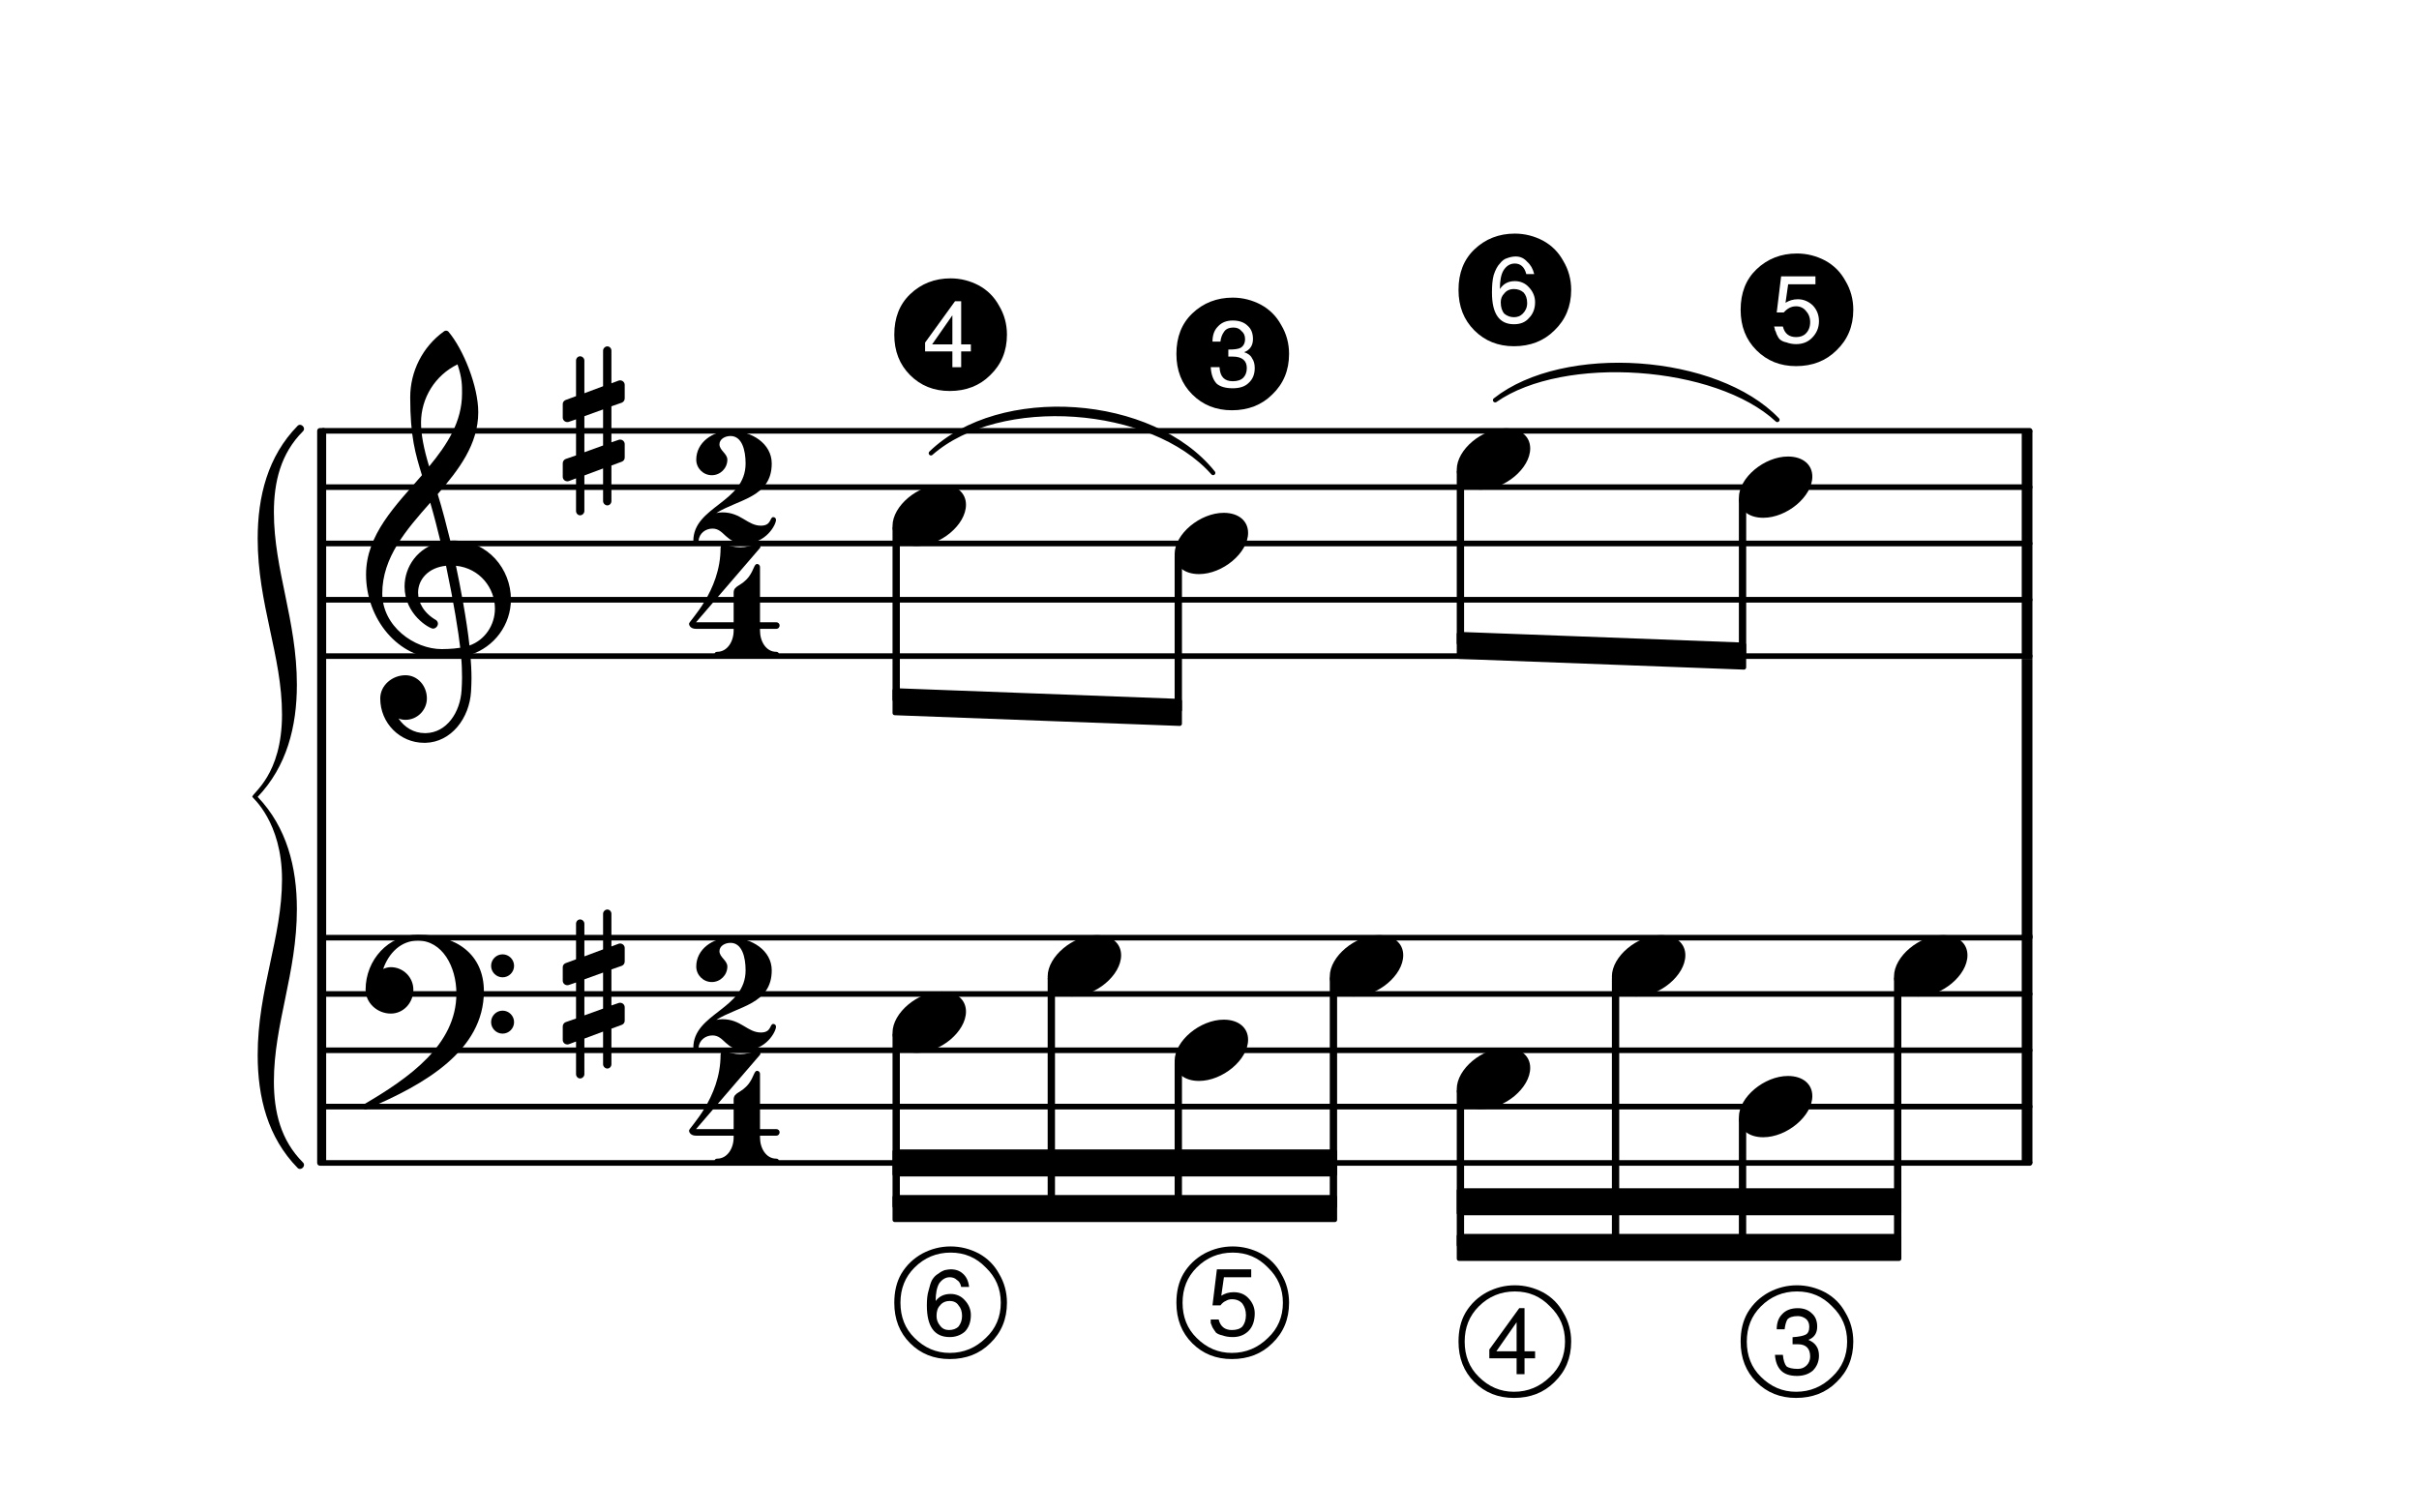
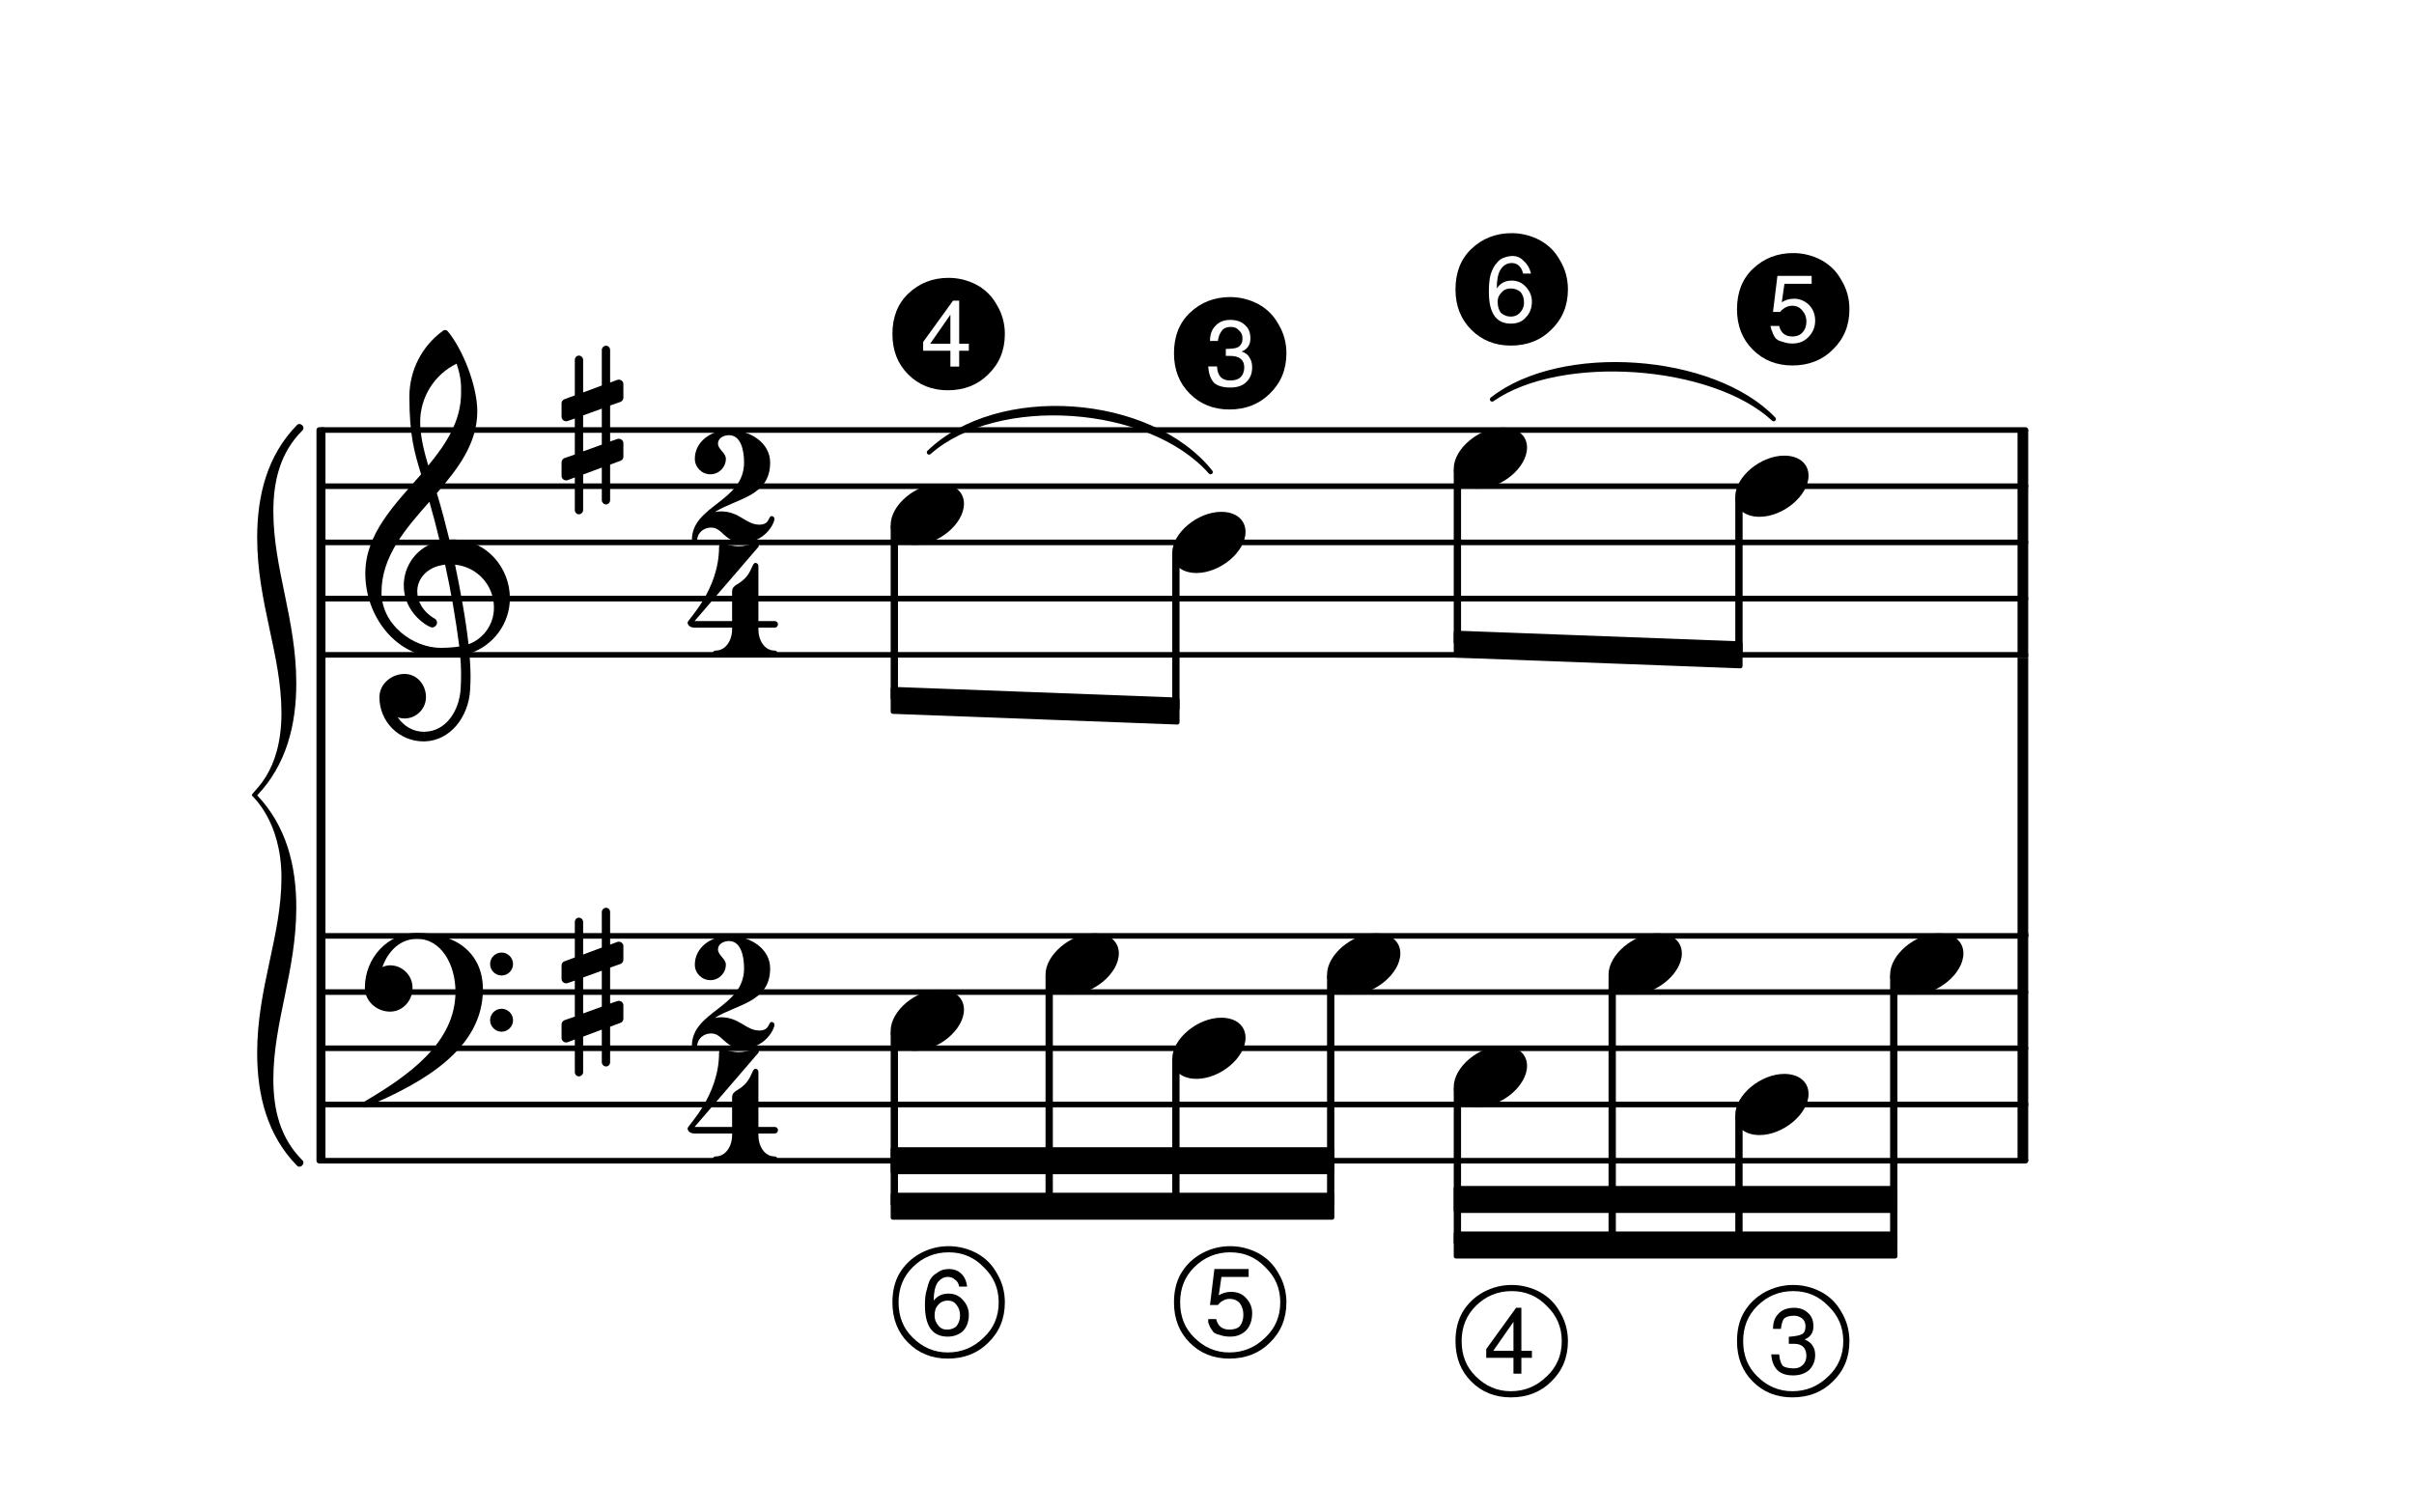
- <svg xmlns="http://www.w3.org/2000/svg" version="1.2" width="75.47mm" height="47.18mm" viewBox="0 -0 42.945 26.847">
-   <style type="text/css">
- 
- tspan { white-space: pre; }
- 
- </style>
-   <g transform="translate(5.6906, 11.6505)">
-     <line stroke-linejoin="round" stroke-linecap="round" stroke-width="0.1" stroke="currentColor" x1="0.05" y1="0" x2="30.342" y2="0" />
-   </g>
-   <g transform="translate(5.6906, 10.6505)">
-     <line stroke-linejoin="round" stroke-linecap="round" stroke-width="0.1" stroke="currentColor" x1="0.05" y1="0" x2="30.342" y2="0" />
-   </g>
-   <g transform="translate(5.6906, 9.6505)">
-     <line stroke-linejoin="round" stroke-linecap="round" stroke-width="0.1" stroke="currentColor" x1="0.05" y1="0" x2="30.342" y2="0" />
-   </g>
-   <g transform="translate(5.6906, 8.6505)">
-     <line stroke-linejoin="round" stroke-linecap="round" stroke-width="0.1" stroke="currentColor" x1="0.05" y1="0" x2="30.342" y2="0" />
-   </g>
-   <g transform="translate(5.6906, 7.6505)">
-     <line stroke-linejoin="round" stroke-linecap="round" stroke-width="0.1" stroke="currentColor" x1="0.05" y1="0" x2="30.342" y2="0" />
-   </g>
-   <g transform="translate(35.8923, 3.8453)">
-     <rect x="0" y="7.855" width="0.19" height="4.95" ry="0" fill="currentColor" />
-   </g>
-   <g transform="translate(5.6906, 20.6505)">
-     <line stroke-linejoin="round" stroke-linecap="round" stroke-width="0.1" stroke="currentColor" x1="0.05" y1="0" x2="30.342" y2="0" />
-   </g>
-   <g transform="translate(5.6906, 19.6505)">
-     <line stroke-linejoin="round" stroke-linecap="round" stroke-width="0.1" stroke="currentColor" x1="0.05" y1="0" x2="30.342" y2="0" />
-   </g>
-   <g transform="translate(5.6906, 18.6505)">
-     <line stroke-linejoin="round" stroke-linecap="round" stroke-width="0.1" stroke="currentColor" x1="0.05" y1="0" x2="30.342" y2="0" />
-   </g>
-   <g transform="translate(5.6906, 17.6505)">
-     <line stroke-linejoin="round" stroke-linecap="round" stroke-width="0.1" stroke="currentColor" x1="0.05" y1="0" x2="30.342" y2="0" />
-   </g>
-   <g transform="translate(5.6906, 16.6505)">
-     <line stroke-linejoin="round" stroke-linecap="round" stroke-width="0.1" stroke="currentColor" x1="0.05" y1="0" x2="30.342" y2="0" />
-   </g>
-   <g transform="translate(35.8923, 18.6505)">
-     <rect x="0" y="-2.05" width="0.19" height="4.05" ry="0" fill="currentColor" />
-   </g>
-   <g transform="translate(35.8923, 9.6505)">
-     <rect x="0" y="-2" width="0.19" height="4.05" ry="0" fill="currentColor" />
-   </g>
-   <g transform="translate(5.3306, 14.1505)">
-     <path transform="scale(0.004, -0.004)" d="M-81 -366c0 255 -132 363 -132 366c0 18 132 96 132 366c0 261 -108 489 -108 780c0 189 45 366 177 501c15 15 39 -9 24 -24c-99 -99 -129 -225 -129 -360c0 -255 102 -480 102 -765c0 -186 -45 -363 -174 -498c129 -135 174 -312 174 -498c0 -285 -102 -510 -102 -765 c0 -135 30 -261 129 -360c15 -15 -9 -39 -24 -24c-132 135 -177 312 -177 501c0 291 108 519 108 780z" fill="currentColor" />
-   </g>
-   <g transform="translate(5.6306, 14.1505)">
-     <rect x="0" y="-6.55" width="0.16" height="13.1" ry="0.05" fill="currentColor" />
-   </g>
-   <g transform="translate(25.8621, 21.3405)">
-     <polygon stroke-linejoin="round" stroke-linecap="round" stroke-width="0.08" fill="currentColor" stroke="currentColor" points="7.853 -0.2 7.853 0.2 0.04 0.2 0.04 -0.2" />
-   </g>
-   <g transform="translate(25.8621, 22.1505)">
-     <polygon stroke-linejoin="round" stroke-linecap="round" stroke-width="0.08" fill="currentColor" stroke="currentColor" points="7.853 -0.2 7.853 0.2 0.04 0.2 0.04 -0.2" />
-   </g>
-   <g transform="translate(25.8621, 11.4605)">
-     <polygon stroke-linejoin="round" stroke-linecap="round" stroke-width="0.08" fill="currentColor" stroke="currentColor" points="5.098 -0.01 5.098 0.39 0.04 0.2 0.04 -0.2" />
-   </g>
-   <g transform="translate(15.8453, 9.1505)">
-     <path transform="scale(0.004, -0.004)" d="M218 136c66 0 108 -36 108 -89c0 -89 -113 -183 -218 -183c-66 0 -108 36 -108 89c0 89 113 183 218 183z" fill="currentColor" />
-   </g>
-   <g class="scale-degree">
-     <g transform="translate(15.8453, 6.5211)">
-       <text font-family="serif" font-size="2.2" text-anchor="start" fill="currentColor">
-         <tspan>➍</tspan>
-       </text>
-     </g>
-   </g>
-   <g transform="translate(6.4906, 10.6505)">
-     <path transform="scale(0.004, -0.004)" d="M266 -635h-6c-108 0 -195 88 -195 197c0 58 53 103 112 103c54 0 95 -47 95 -103c0 -52 -43 -95 -95 -95c-11 0 -21 2 -31 6c26 -39 68 -65 117 -65h4zM461 -203c68 24 113 90 113 164c0 90 -66 179 -173 190c19 -89 48 -242 60 -354zM74 28c0 -145 141 -247 264 -247 c1 0 47 0 82 6c-7 64 -29 203 -63 364c-79 -8 -124 -61 -124 -119c0 -44 25 -91 81 -123c5 -5 7 -10 7 -15c0 -11 -10 -22 -22 -22c-15 0 -126 62 -126 187c0 88 58 174 160 197c-14 58 -29 117 -46 175c-107 -121 -213 -243 -213 -403zM250 553c-29 96 -52 170 -52 346 c0 115 55 224 149 292c6 5 14 5 20 0c68 -80 133 -245 133 -358c0 -143 -86 -255 -180 -364c21 -68 39 -138 56 -207c2 0 7 1 13 1c155 0 256 -128 256 -261c0 -113 -74 -212 -180 -246c3 -35 5 -70 5 -105c0 -19 -1 -39 -2 -58c-7 -119 -88 -225 -202 -228l1 43 c93 2 153 92 159 191c1 18 2 37 2 55c0 31 -1 61 -4 92c-5 -1 -44 -8 -89 -8c-193 0 -333 180 -333 374c0 177 131 306 248 441zM428 916c0 34 1 66 -20 129c-99 -48 -162 -149 -162 -259c0 -52 12 -115 36 -194c80 97 146 198 146 324z" fill="currentColor" />
-   </g>
-   <g transform="translate(9.9906, 7.6505)">
-     <path transform="scale(0.004, -0.004)" d="M0 119c0 8 5 15 13 18l46 17v158c0 10 8 19 18 19s19 -9 19 -19v-145l83 31v158c0 10 9 19 19 19s18 -9 18 -19v-145l32 12c2 1 5 1 7 1c11 0 20 -9 20 -20v-60c0 -8 -5 -16 -13 -19l-46 -16v-160l32 11c2 1 5 1 7 1c11 0 20 -9 20 -20v-60c0 -8 -5 -15 -13 -18l-46 -17 v-158c0 -10 -8 -19 -18 -19s-19 9 -19 19v145l-83 -31v-158c0 -10 -9 -19 -19 -19s-18 9 -18 19v145l-32 -12c-2 -1 -5 -1 -7 -1c-11 0 -20 9 -20 20v60c0 8 5 16 13 19l46 16v160l-32 -11c-2 -1 -5 -1 -7 -1c-11 0 -20 9 -20 20v60zM179 95l-83 -30v-160l83 30v160z" fill="currentColor" />
-   </g>
-   <g transform="translate(12.3088, 9.6505)">
-     <path transform="scale(0.004, -0.004)" d="M229 0c-88 0 -90 66 -144 66c-30 0 -59 -20 -62 -55c-1 -7 -6 -11 -11 -11c-6 0 -12 4 -12 11c0 154 232 170 232 344c0 59 -16 122 -67 122c-25 0 -49 -14 -49 -37c0 -27 35 -41 35 -68c0 -38 -31 -69 -69 -69s-69 31 -69 69c0 76 72 128 152 128c95 0 183 -57 183 -145 c0 -151 -150 -159 -246 -220c9 2 18 3 27 3c83 0 111 -59 171 -59c48 0 38 38 55 38c6 0 12 -5 12 -12c0 -22 -44 -105 -138 -105z" fill="currentColor" />
-   </g>
-   <g transform="translate(12.2406, 11.6665)">
-     <path transform="scale(0.004, -0.004)" d="M196 117h117c0 -48 27 -94 72 -94c8 0 12 -5 12 -11s-4 -12 -12 -12c-44 0 -87 13 -131 13s-87 -13 -131 -13c-8 0 -12 6 -12 12s4 11 12 11c45 0 73 46 73 94zM-2 148c0 12 140 143 140 336c0 10 7 19 16 16c23 -7 47 -13 71 -13s48 6 71 13c14 4 23 -9 17 -16 l-284 -330h167v131c0 34 34 27 68 72c22 30 23 56 36 56c6 0 13 -5 13 -14v-245h72c10 0 15 -7 15 -14s-5 -15 -15 -15h-72v-8h-117v8h-167c-23 0 -31 14 -31 23z" fill="currentColor" />
-   </g>
-   <g transform="translate(15.8453, 18.1505)">
-     <path transform="scale(0.004, -0.004)" d="M218 136c66 0 108 -36 108 -89c0 -89 -113 -183 -218 -183c-66 0 -108 36 -108 89c0 89 113 183 218 183z" fill="currentColor" />
-   </g>
-   <g class="scale-degree">
-     <g transform="translate(15.8453, 23.7116)">
-       <text font-family="serif" font-size="2.2" text-anchor="start" fill="currentColor">
-         <tspan>➅</tspan>
-       </text>
-     </g>
-   </g>
-   <g transform="translate(6.4906, 17.6505)">
-     <path transform="scale(0.004, -0.004)" d="M557 -125c0 28 23 51 51 51s51 -23 51 -51s-23 -51 -51 -51s-51 23 -51 51zM557 125c0 28 23 51 51 51s51 -23 51 -51s-23 -51 -51 -51s-51 23 -51 51zM232 263c172 0 293 -88 293 -251c0 -263 -263 -414 -516 -521c-3 -3 -6 -4 -9 -4c-7 0 -13 6 -13 13c0 3 1 6 4 9 c202 118 412 265 412 493c0 120 -63 235 -171 235c-74 0 -129 -54 -154 -126c11 5 22 8 34 8c55 0 100 -45 100 -100c0 -58 -44 -106 -100 -106c-60 0 -112 47 -112 106c0 133 102 244 232 244z" fill="currentColor" />
-   </g>
-   <g transform="translate(9.9906, 17.6505)">
-     <path transform="scale(0.004, -0.004)" d="M0 119c0 8 5 15 13 18l46 17v158c0 10 8 19 18 19s19 -9 19 -19v-145l83 31v158c0 10 9 19 19 19s18 -9 18 -19v-145l32 12c2 1 5 1 7 1c11 0 20 -9 20 -20v-60c0 -8 -5 -16 -13 -19l-46 -16v-160l32 11c2 1 5 1 7 1c11 0 20 -9 20 -20v-60c0 -8 -5 -15 -13 -18l-46 -17 v-158c0 -10 -8 -19 -18 -19s-19 9 -19 19v145l-83 -31v-158c0 -10 -9 -19 -19 -19s-18 9 -18 19v145l-32 -12c-2 -1 -5 -1 -7 -1c-11 0 -20 9 -20 20v60c0 8 5 16 13 19l46 16v160l-32 -11c-2 -1 -5 -1 -7 -1c-11 0 -20 9 -20 20v60zM179 95l-83 -30v-160l83 30v160z" fill="currentColor" />
-   </g>
-   <g transform="translate(12.3088, 18.6505)">
-     <path transform="scale(0.004, -0.004)" d="M229 0c-88 0 -90 66 -144 66c-30 0 -59 -20 -62 -55c-1 -7 -6 -11 -11 -11c-6 0 -12 4 -12 11c0 154 232 170 232 344c0 59 -16 122 -67 122c-25 0 -49 -14 -49 -37c0 -27 35 -41 35 -68c0 -38 -31 -69 -69 -69s-69 31 -69 69c0 76 72 128 152 128c95 0 183 -57 183 -145 c0 -151 -150 -159 -246 -220c9 2 18 3 27 3c83 0 111 -59 171 -59c48 0 38 38 55 38c6 0 12 -5 12 -12c0 -22 -44 -105 -138 -105z" fill="currentColor" />
-   </g>
-   <g transform="translate(12.2406, 20.6665)">
-     <path transform="scale(0.004, -0.004)" d="M196 117h117c0 -48 27 -94 72 -94c8 0 12 -5 12 -11s-4 -12 -12 -12c-44 0 -87 13 -131 13s-87 -13 -131 -13c-8 0 -12 6 -12 12s4 11 12 11c45 0 73 46 73 94zM-2 148c0 12 140 143 140 336c0 10 7 19 16 16c23 -7 47 -13 71 -13s48 6 71 13c14 4 23 -9 17 -16 l-284 -330h167v131c0 34 34 27 68 72c22 30 23 56 36 56c6 0 13 -5 13 -14v-245h72c10 0 15 -7 15 -14s-5 -15 -15 -15h-72v-8h-117v8h-167c-23 0 -31 14 -31 23z" fill="currentColor" />
-   </g>
-   <g transform="translate(15.9103, 9.6505)">
-     <rect x="-0.065" y="-0.314" width="0.13" height="3.126" ry="0.04" fill="currentColor" />
-   </g>
-   <g transform="translate(15.9103, 18.6505)">
-     <rect x="-0.065" y="-0.314" width="0.13" height="3.124" ry="0.04" fill="currentColor" />
-   </g>
-   <g transform="translate(15.8453, 20.6505)">
-     <polygon stroke-linejoin="round" stroke-linecap="round" stroke-width="0.08" fill="currentColor" stroke="currentColor" points="7.853 -0.2 7.853 0.2 0.04 0.2 0.04 -0.2" />
-   </g>
-   <g transform="translate(15.8453, 21.4605)">
-     <polygon stroke-linejoin="round" stroke-linecap="round" stroke-width="0.08" fill="currentColor" stroke="currentColor" points="7.853 -0.2 7.853 0.2 0.04 0.2 0.04 -0.2" />
-   </g>
-   <g transform="translate(18.5995, 17.1505)">
-     <path transform="scale(0.004, -0.004)" d="M218 136c66 0 108 -36 108 -89c0 -89 -113 -183 -218 -183c-66 0 -108 36 -108 89c0 89 113 183 218 183z" fill="currentColor" />
-   </g>
-   <g transform="translate(18.6645, 18.6505)">
-     <rect x="-0.065" y="-1.314" width="0.13" height="4.124" ry="0.04" fill="currentColor" />
-   </g>
-   <g transform="translate(15.8453, 12.4605)">
-     <polygon stroke-linejoin="round" stroke-linecap="round" stroke-width="0.08" fill="currentColor" stroke="currentColor" points="5.098 -0.01 5.098 0.39 0.04 0.2 0.04 -0.2" />
-   </g>
-   <g transform="translate(20.8537, 9.6505)">
-     <path transform="scale(0.004, -0.004)" d="M218 136c66 0 108 -36 108 -89c0 -89 -113 -183 -218 -183c-66 0 -108 36 -108 89c0 89 113 183 218 183z" fill="currentColor" />
-   </g>
-   <g class="scale-degree">
-     <g transform="translate(20.8537, 6.8633)">
-       <text font-family="serif" font-size="2.2" text-anchor="start" fill="currentColor">
-         <tspan>➌</tspan>
-       </text>
-     </g>
-   </g>
-   <g transform="translate(20.8537, 18.6505)">
-     <path transform="scale(0.004, -0.004)" d="M218 136c66 0 108 -36 108 -89c0 -89 -113 -183 -218 -183c-66 0 -108 36 -108 89c0 89 113 183 218 183z" fill="currentColor" />
-   </g>
-   <g class="scale-degree">
-     <g transform="translate(20.8537, 23.7116)">
-       <text font-family="serif" font-size="2.2" text-anchor="start" fill="currentColor">
-         <tspan>➄</tspan>
-       </text>
-     </g>
-   </g>
-   <g transform="translate(20.9187, 9.6505)">
-     <rect x="-0.065" y="0.186" width="0.13" height="2.812" ry="0.04" fill="currentColor" />
-   </g>
-   <g transform="translate(20.9187, 18.6505)">
-     <rect x="-0.065" y="0.186" width="0.13" height="2.624" ry="0.04" fill="currentColor" />
-   </g>
-   <g transform="translate(25.8621, 9.6505)">
-     <path stroke-width="0.08" stroke-linejoin="round" stroke-linecap="round" stroke="currentColor" fill="currentColor" d="M0.682 -2.545C1.906 -3.513 4.614 -3.324 5.691 -2.195L5.691 -2.195C4.606 -3.204 1.897 -3.393 0.682 -2.545z" />
-   </g>
-   <g transform="translate(23.6079, 17.1505)">
-     <path transform="scale(0.004, -0.004)" d="M218 136c66 0 108 -36 108 -89c0 -89 -113 -183 -218 -183c-66 0 -108 36 -108 89c0 89 113 183 218 183z" fill="currentColor" />
-   </g>
-   <g transform="translate(23.6729, 18.6505)">
-     <rect x="-0.065" y="-1.314" width="0.13" height="4.124" ry="0.04" fill="currentColor" />
-   </g>
-   <g transform="translate(15.8453, 9.6505)">
-     <path stroke-width="0.08" stroke-linejoin="round" stroke-linecap="round" stroke="currentColor" fill="currentColor" d="M0.682 -1.603C1.906 -2.79 4.614 -2.601 5.691 -1.253L5.691 -1.253C4.606 -2.481 1.897 -2.67 0.682 -1.603z" />
-   </g>
-   <g transform="translate(25.8621, 8.1505)">
-     <path transform="scale(0.004, -0.004)" d="M218 136c66 0 108 -36 108 -89c0 -89 -113 -183 -218 -183c-66 0 -108 36 -108 89c0 89 113 183 218 183z" fill="currentColor" />
-   </g>
-   <g class="scale-degree">
-     <g transform="translate(25.8621, 5.7263)">
-       <text font-family="serif" font-size="2.2" text-anchor="start" fill="currentColor">
-         <tspan>➏</tspan>
-       </text>
-     </g>
-   </g>
-   <g transform="translate(25.8621, 19.1505)">
-     <path transform="scale(0.004, -0.004)" d="M218 136c66 0 108 -36 108 -89c0 -89 -113 -183 -218 -183c-66 0 -108 36 -108 89c0 89 113 183 218 183z" fill="currentColor" />
-   </g>
-   <g class="scale-degree">
-     <g transform="translate(25.8621, 24.4016)">
-       <text font-family="serif" font-size="2.2" text-anchor="start" fill="currentColor">
-         <tspan>➃</tspan>
-       </text>
-     </g>
-   </g>
-   <g transform="translate(25.9271, 9.6505)">
-     <rect x="-0.065" y="-1.314" width="0.13" height="3.126" ry="0.04" fill="currentColor" />
-   </g>
-   <g transform="translate(25.9271, 18.6505)">
-     <rect x="-0.065" y="0.686" width="0.13" height="2.814" ry="0.04" fill="currentColor" />
-   </g>
-   <g transform="translate(28.6164, 17.1505)">
-     <path transform="scale(0.004, -0.004)" d="M218 136c66 0 108 -36 108 -89c0 -89 -113 -183 -218 -183c-66 0 -108 36 -108 89c0 89 113 183 218 183z" fill="currentColor" />
-   </g>
-   <g transform="translate(28.6814, 18.6505)">
-     <rect x="-0.065" y="-1.314" width="0.13" height="4.814" ry="0.04" fill="currentColor" />
-   </g>
-   <g transform="translate(30.8706, 8.6505)">
-     <path transform="scale(0.004, -0.004)" d="M218 136c66 0 108 -36 108 -89c0 -89 -113 -183 -218 -183c-66 0 -108 36 -108 89c0 89 113 183 218 183z" fill="currentColor" />
-   </g>
-   <g class="scale-degree">
-     <g transform="translate(30.8706, 6.0795)">
-       <text font-family="serif" font-size="2.2" text-anchor="start" fill="currentColor">
-         <tspan>➎</tspan>
-       </text>
-     </g>
-   </g>
-   <g transform="translate(30.8706, 19.6505)">
-     <path transform="scale(0.004, -0.004)" d="M218 136c66 0 108 -36 108 -89c0 -89 -113 -183 -218 -183c-66 0 -108 36 -108 89c0 89 113 183 218 183z" fill="currentColor" />
-   </g>
-   <g class="scale-degree">
-     <g transform="translate(30.8706, 24.4016)">
-       <text font-family="serif" font-size="2.2" text-anchor="start" fill="currentColor">
-         <tspan>➂</tspan>
-       </text>
-     </g>
-   </g>
-   <g transform="translate(30.9356, 9.6505)">
-     <rect x="-0.065" y="-0.814" width="0.13" height="2.812" ry="0.04" fill="currentColor" />
-   </g>
-   <g transform="translate(30.9356, 18.6505)">
-     <rect x="-0.065" y="1.186" width="0.13" height="2.314" ry="0.04" fill="currentColor" />
-   </g>
-   <g transform="translate(33.6248, 17.1505)">
-     <path transform="scale(0.004, -0.004)" d="M218 136c66 0 108 -36 108 -89c0 -89 -113 -183 -218 -183c-66 0 -108 36 -108 89c0 89 113 183 218 183z" fill="currentColor" />
-   </g>
-   <g transform="translate(33.6898, 18.6505)">
-     <rect x="-0.065" y="-1.314" width="0.13" height="4.814" ry="0.04" fill="currentColor" />
-   </g>
+ <svg xmlns="http://www.w3.org/2000/svg" xmlns:xlink="http://www.w3.org/1999/xlink" width="75.47mm" height="47.25mm" version="1.2" viewBox="0 0 42.945 26.886">
+   <defs>
+     <path id="reuse-0" fill="currentColor" d="M218 136c66 0 108-36 108-89 0-89-113-183-218-183C42-136 0-100 0-47c0 89 113 183 218 183z" />
+     <path id="reuse-1" fill="currentColor" d="M0 119c0 8 5 15 13 18l46 17v158c0 10 8 19 18 19s19-9 19-19V167l83 31v158c0 10 9 19 19 19s18-9 18-19V211l32 12c2 1 5 1 7 1 11 0 20-9 20-20v-60c0-8-5-16-13-19l-46-16V-51l32 11c2 1 5 1 7 1 11 0 20-9 20-20v-60c0-8-5-15-13-18l-46-17v-158c0-10-8-19-18-19s-19 9-19 19v145l-83-31v-158c0-10-9-19-19-19s-18 9-18 19v145l-32-12c-2-1-5-1-7-1-11 0-20 9-20 20v60c0 8 5 16 13 19l46 16V51L27 40c-2-1-5-1-7-1C9 39 0 48 0 59v60zm179-24L96 65V-95l83 30V95z" />
+     <path id="reuse-2" fill="currentColor" d="M229 0c-88 0-90 66-144 66-30 0-59-20-62-55-1-7-6-11-11-11C6 0 0 4 0 11c0 154 232 170 232 344 0 59-16 122-67 122-25 0-49-14-49-37 0-27 35-41 35-68 0-38-31-69-69-69s-69 31-69 69c0 76 72 128 152 128 95 0 183-57 183-145 0-151-150-159-246-220 9 2 18 3 27 3 83 0 111-59 171-59 48 0 38 38 55 38 6 0 12-5 12-12C367 83 323 0 229 0z" />
+     <path id="reuse-3" fill="currentColor" d="M196 117h117c0-48 27-94 72-94 8 0 12-5 12-11s-4-12-12-12c-44 0-87 13-131 13S167 0 123 0c-8 0-12 6-12 12s4 11 12 11c45 0 73 46 73 94zM-2 148c0 12 140 143 140 336 0 10 7 19 16 16 23-7 47-13 71-13s48 6 71 13c14 4 23-9 17-16L29 154h167v131c0 34 34 27 68 72 22 30 23 56 36 56 6 0 13-5 13-14V154h72c10 0 15-7 15-14s-5-15-15-15h-72v-8H196v8H29c-23 0-31 14-31 23z" />
+   </defs>
+   <style>
+         tspan{white-space:pre}
+     </style>
+   <path stroke="currentColor" stroke-linecap="round" stroke-linejoin="round" stroke-width=".1" d="M5.74 11.65h30.293m-30.293-1h30.293m-30.293-1h30.293m-30.293-1h30.293m-30.293-1h30.293" />
+   <rect width=".19" height="4.95" y="7.855" fill="currentColor" ry="0" transform="translate(35.892 3.845)" />
+   <path stroke="currentColor" stroke-linecap="round" stroke-linejoin="round" stroke-width=".1" d="M5.74 20.65h30.293m-30.293-1h30.293m-30.293-1h30.293m-30.293-1h30.293m-30.293-1h30.293" />
+   <rect width=".19" height="4.05" y="-2.05" fill="currentColor" ry="0" transform="translate(35.892 18.65)" />
+   <rect width=".19" height="4.05" y="-2" fill="currentColor" ry="0" transform="translate(35.892 9.65)" />
+   <path fill="currentColor" d="M5.007 15.614c0-1.02-.528-1.452-.528-1.464 0-.072.528-.384.528-1.464 0-1.044-.432-1.956-.432-3.12 0-.756.18-1.464.708-2.004.06-.06.156.036.096.096-.396.396-.516.9-.516 1.44 0 1.02.408 1.92.408 3.06 0 .744-.18 1.452-.696 1.992.516.54.696 1.248.696 1.992 0 1.14-.408 2.04-.408 3.06 0 .54.12 1.044.516 1.44.06.06-.036.156-.096.096-.528-.54-.708-1.248-.708-2.004 0-1.164.432-2.076.432-3.12z" />
+   <rect width=".16" height="13.1" y="-6.55" fill="currentColor" ry=".05" transform="translate(5.63 14.15)" />
+   <path fill="currentColor" stroke="currentColor" stroke-linecap="round" stroke-linejoin="round" stroke-width=".08" d="M33.715 21.14v.4h-7.813v-.4zm0 .81v.4h-7.813v-.4zm-2.755-10.5v.4l-5.058-.19v-.4z" />
+   <use xlink:href="#reuse-0" transform="matrix(.004 0 0 -.004 15.845 9.15)" />
+   <text fill="currentColor" class="scale-degree" font-family="serif" font-size="2.2" transform="translate(15.845 6.521)">
+     <tspan>➍</tspan>
+   </text>
+   <path fill="currentColor" d="M7.555 13.19H7.53a.783.783 0 0 1-.78-.787c0-.233.212-.413.448-.413.216 0 .38.188.38.412 0 .209-.172.38-.38.38a.326.326 0 0 1-.124-.023c.104.156.272.26.468.26h.016zm.78-1.728a.69.69 0 0 0 .452-.656.764.764 0 0 0-.692-.76c.076.356.192.968.24 1.416zm-1.548-.924c0 .58.564.988 1.056.988.004 0 .188 0 .328-.024a17.343 17.343 0 0 0-.252-1.456c-.316.033-.496.245-.496.477 0 .176.1.364.324.492.02.02.028.04.028.06 0 .044-.04.088-.088.088-.06 0-.504-.248-.504-.748 0-.352.232-.696.64-.788a15.048 15.048 0 0 0-.184-.7c-.428.484-.852.972-.852 1.612zm.704-2.1c-.116-.384-.208-.68-.208-1.384 0-.46.22-.896.596-1.168a.06.06 0 0 1 .08 0c.272.32.532.98.532 1.432 0 .572-.344 1.02-.72 1.456.084.272.156.552.224.828.008 0 .028-.004.052-.004.62 0 1.024.512 1.024 1.044 0 .452-.296.848-.72.984.012.14.02.28.02.42 0 .076-.004.156-.008.232-.028.476-.352.9-.808.912l.004-.172c.372-.008.612-.368.636-.764a3.775 3.775 0 0 0-.008-.588c-.02.004-.176.032-.356.032-.772 0-1.332-.72-1.332-1.496 0-.708.524-1.224.992-1.764zm.712-1.452c0-.136.004-.264-.08-.516a1.153 1.153 0 0 0-.648 1.036c0 .208.048.46.144.776.32-.388.584-.792.584-1.296z" />
+   <use xlink:href="#reuse-1" transform="matrix(.004 0 0 -.004 9.99 7.65)" />
+   <use xlink:href="#reuse-2" transform="matrix(.004 0 0 -.004 12.309 9.65)" />
+   <use xlink:href="#reuse-3" transform="matrix(.004 0 0 -.004 12.24 11.666)" />
+   <use xlink:href="#reuse-0" transform="matrix(.004 0 0 -.004 15.845 18.15)" />
+   <text fill="currentColor" class="scale-degree" font-family="serif" font-size="2.2" transform="translate(15.845 23.749)">
+     <tspan>➅</tspan>
+   </text>
+   <path fill="currentColor" d="M8.719 18.15c0-.111.092-.203.204-.203s.204.092.204.204-.092.204-.204.204-.204-.092-.204-.204zm0-1c0-.111.092-.203.204-.203s.204.092.204.204-.092.204-.204.204-.204-.092-.204-.204zm-1.3-.551c.688 0 1.172.352 1.172 1.004 0 1.052-1.052 1.656-2.064 2.084a.049.049 0 0 1-.036.016.053.053 0 0 1-.052-.052c0-.012.004-.024.016-.036.808-.472 1.648-1.06 1.648-1.972 0-.48-.252-.94-.684-.94-.296 0-.516.215-.616.503a.323.323 0 0 1 .136-.032c.22 0 .4.18.4.4 0 .232-.176.424-.4.424-.24 0-.448-.188-.448-.424 0-.532.408-.976.928-.976z" />
+   <use xlink:href="#reuse-1" transform="matrix(.004 0 0 -.004 9.99 17.65)" />
+   <use xlink:href="#reuse-2" transform="matrix(.004 0 0 -.004 12.309 18.65)" />
+   <use xlink:href="#reuse-3" transform="matrix(.004 0 0 -.004 12.24 20.666)" />
+   <rect width=".13" height="3.126" x="-.065" y="-.314" fill="currentColor" ry=".04" transform="translate(15.91 9.65)" />
+   <rect width=".13" height="3.124" x="-.065" y="-.314" fill="currentColor" ry=".04" transform="translate(15.91 18.65)" />
+   <path fill="currentColor" stroke="currentColor" stroke-linecap="round" stroke-linejoin="round" stroke-width=".08" d="M23.698 20.45v.4h-7.813v-.4zm0 .81v.4h-7.813v-.4z" />
+   <use xlink:href="#reuse-0" transform="matrix(.004 0 0 -.004 18.6 17.15)" />
+   <rect width=".13" height="4.124" x="-.065" y="-1.314" fill="currentColor" ry=".04" transform="translate(18.665 18.65)" />
+   <path fill="currentColor" stroke="currentColor" stroke-linecap="round" stroke-linejoin="round" stroke-width=".08" d="M20.944 12.45v.4l-5.059-.19v-.4z" />
+   <use xlink:href="#reuse-0" transform="matrix(.004 0 0 -.004 20.854 9.65)" />
+   <text fill="currentColor" class="scale-degree" font-family="serif" font-size="2.2" transform="translate(20.854 6.863)">
+     <tspan>➌</tspan>
+   </text>
+   <use xlink:href="#reuse-0" transform="matrix(.004 0 0 -.004 20.854 18.65)" />
+   <text fill="currentColor" class="scale-degree" font-family="serif" font-size="2.2" transform="translate(20.854 23.749)">
+     <tspan>➄</tspan>
+   </text>
+   <rect width=".13" height="2.812" x="-.065" y=".186" fill="currentColor" ry=".04" transform="translate(20.919 9.65)" />
+   <rect width=".13" height="2.624" x="-.065" y=".186" fill="currentColor" ry=".04" transform="translate(20.919 18.65)" />
+   <path fill="currentColor" stroke="currentColor" stroke-linecap="round" stroke-linejoin="round" stroke-width=".08" d="M26.545 7.105c1.223-.968 3.931-.778 5.008.35h0c-1.085-1.009-3.794-1.198-5.008-.35z" />
+   <use xlink:href="#reuse-0" transform="matrix(.004 0 0 -.004 23.608 17.15)" />
+   <rect width=".13" height="4.124" x="-.065" y="-1.314" fill="currentColor" ry=".04" transform="translate(23.673 18.65)" />
+   <path fill="currentColor" stroke="currentColor" stroke-linecap="round" stroke-linejoin="round" stroke-width=".08" d="M16.528 8.048c1.223-1.187 3.931-.998 5.008.35h0c-1.085-1.228-3.793-1.418-5.008-.35z" />
+   <use xlink:href="#reuse-0" transform="matrix(.004 0 0 -.004 25.862 8.15)" />
+   <text fill="currentColor" class="scale-degree" font-family="serif" font-size="2.2" transform="translate(25.862 5.726)">
+     <tspan>➏</tspan>
+   </text>
+   <use xlink:href="#reuse-0" transform="matrix(.004 0 0 -.004 25.862 19.15)" />
+   <text fill="currentColor" class="scale-degree" font-family="serif" font-size="2.2" transform="translate(25.862 24.439)">
+     <tspan>➃</tspan>
+   </text>
+   <rect width=".13" height="3.126" x="-.065" y="-1.314" fill="currentColor" ry=".04" transform="translate(25.927 9.65)" />
+   <rect width=".13" height="2.814" x="-.065" y=".686" fill="currentColor" ry=".04" transform="translate(25.927 18.65)" />
+   <use xlink:href="#reuse-0" transform="matrix(.004 0 0 -.004 28.616 17.15)" />
+   <rect width=".13" height="4.814" x="-.065" y="-1.314" fill="currentColor" ry=".04" transform="translate(28.681 18.65)" />
+   <use xlink:href="#reuse-0" transform="matrix(.004 0 0 -.004 30.87 8.65)" />
+   <text fill="currentColor" class="scale-degree" font-family="serif" font-size="2.2" transform="translate(30.87 6.08)">
+     <tspan>➎</tspan>
+   </text>
+   <use xlink:href="#reuse-0" transform="matrix(.004 0 0 -.004 30.87 19.65)" />
+   <text fill="currentColor" class="scale-degree" font-family="serif" font-size="2.2" transform="translate(30.87 24.439)">
+     <tspan>➂</tspan>
+   </text>
+   <rect width=".13" height="2.812" x="-.065" y="-.814" fill="currentColor" ry=".04" transform="translate(30.936 9.65)" />
+   <rect width=".13" height="2.314" x="-.065" y="1.186" fill="currentColor" ry=".04" transform="translate(30.936 18.65)" />
+   <use xlink:href="#reuse-0" transform="matrix(.004 0 0 -.004 33.625 17.15)" />
+   <rect width=".13" height="4.814" x="-.065" y="-1.314" fill="currentColor" ry=".04" transform="translate(33.69 18.65)" />
</svg>
